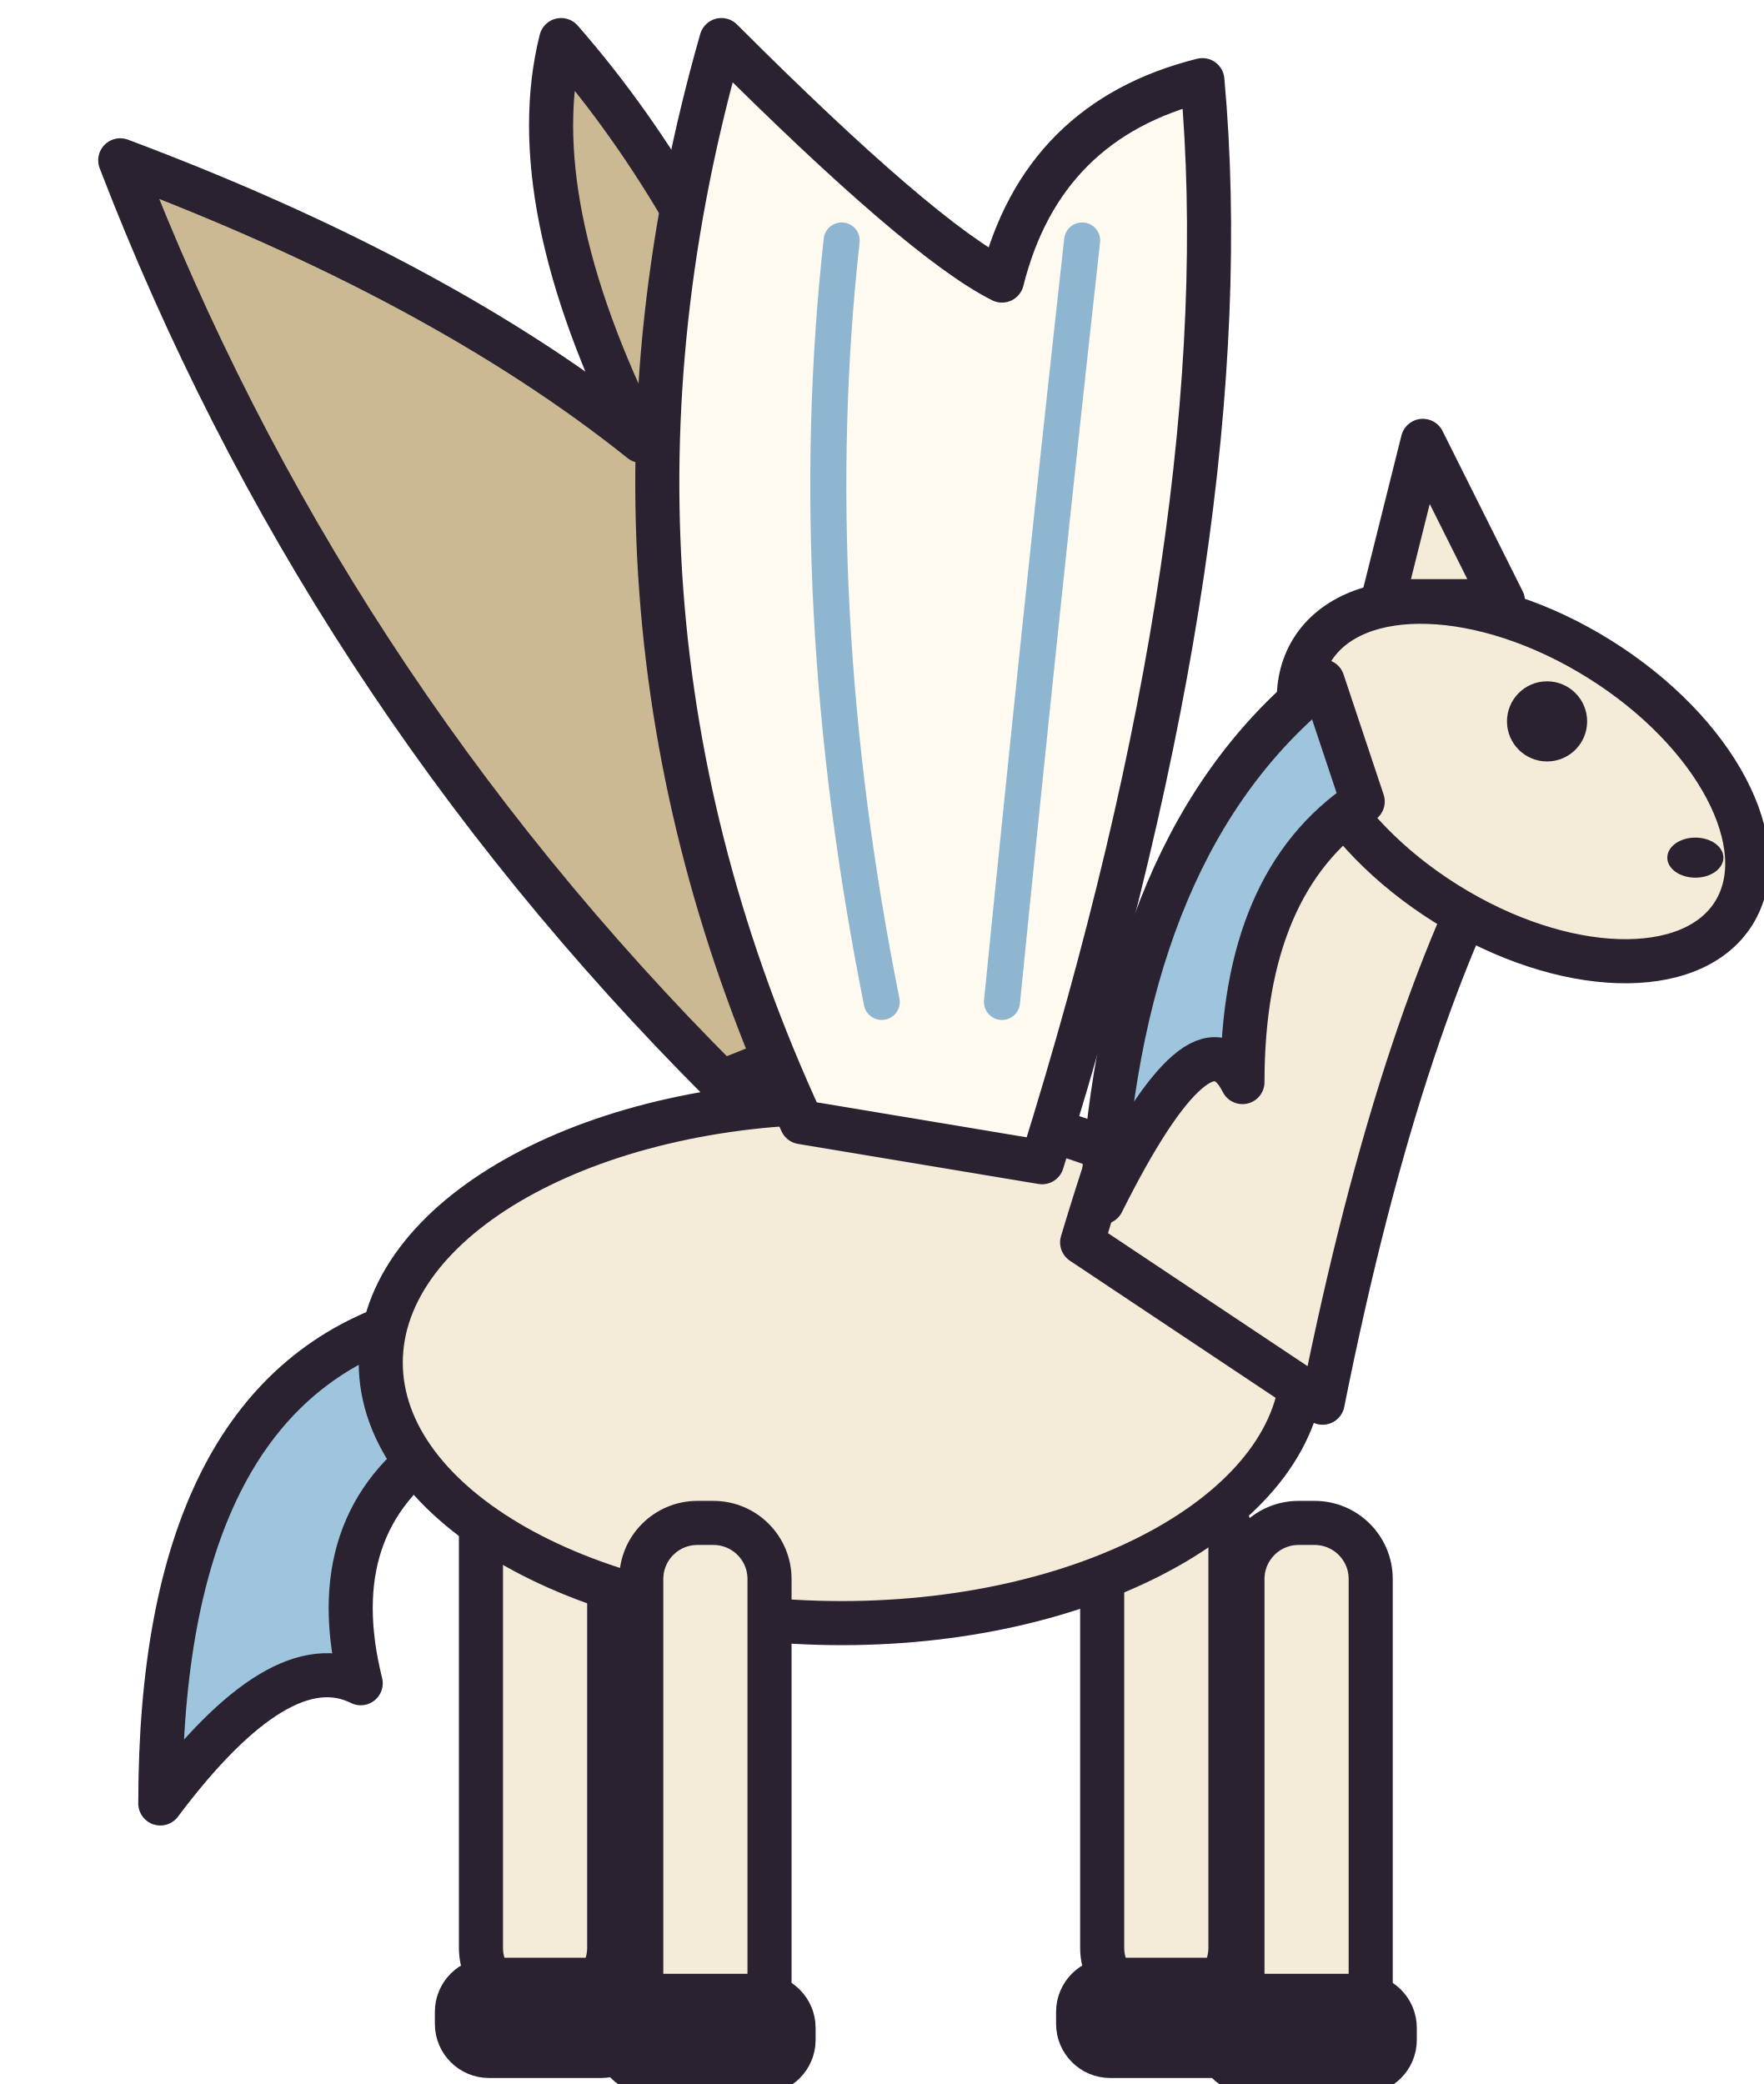
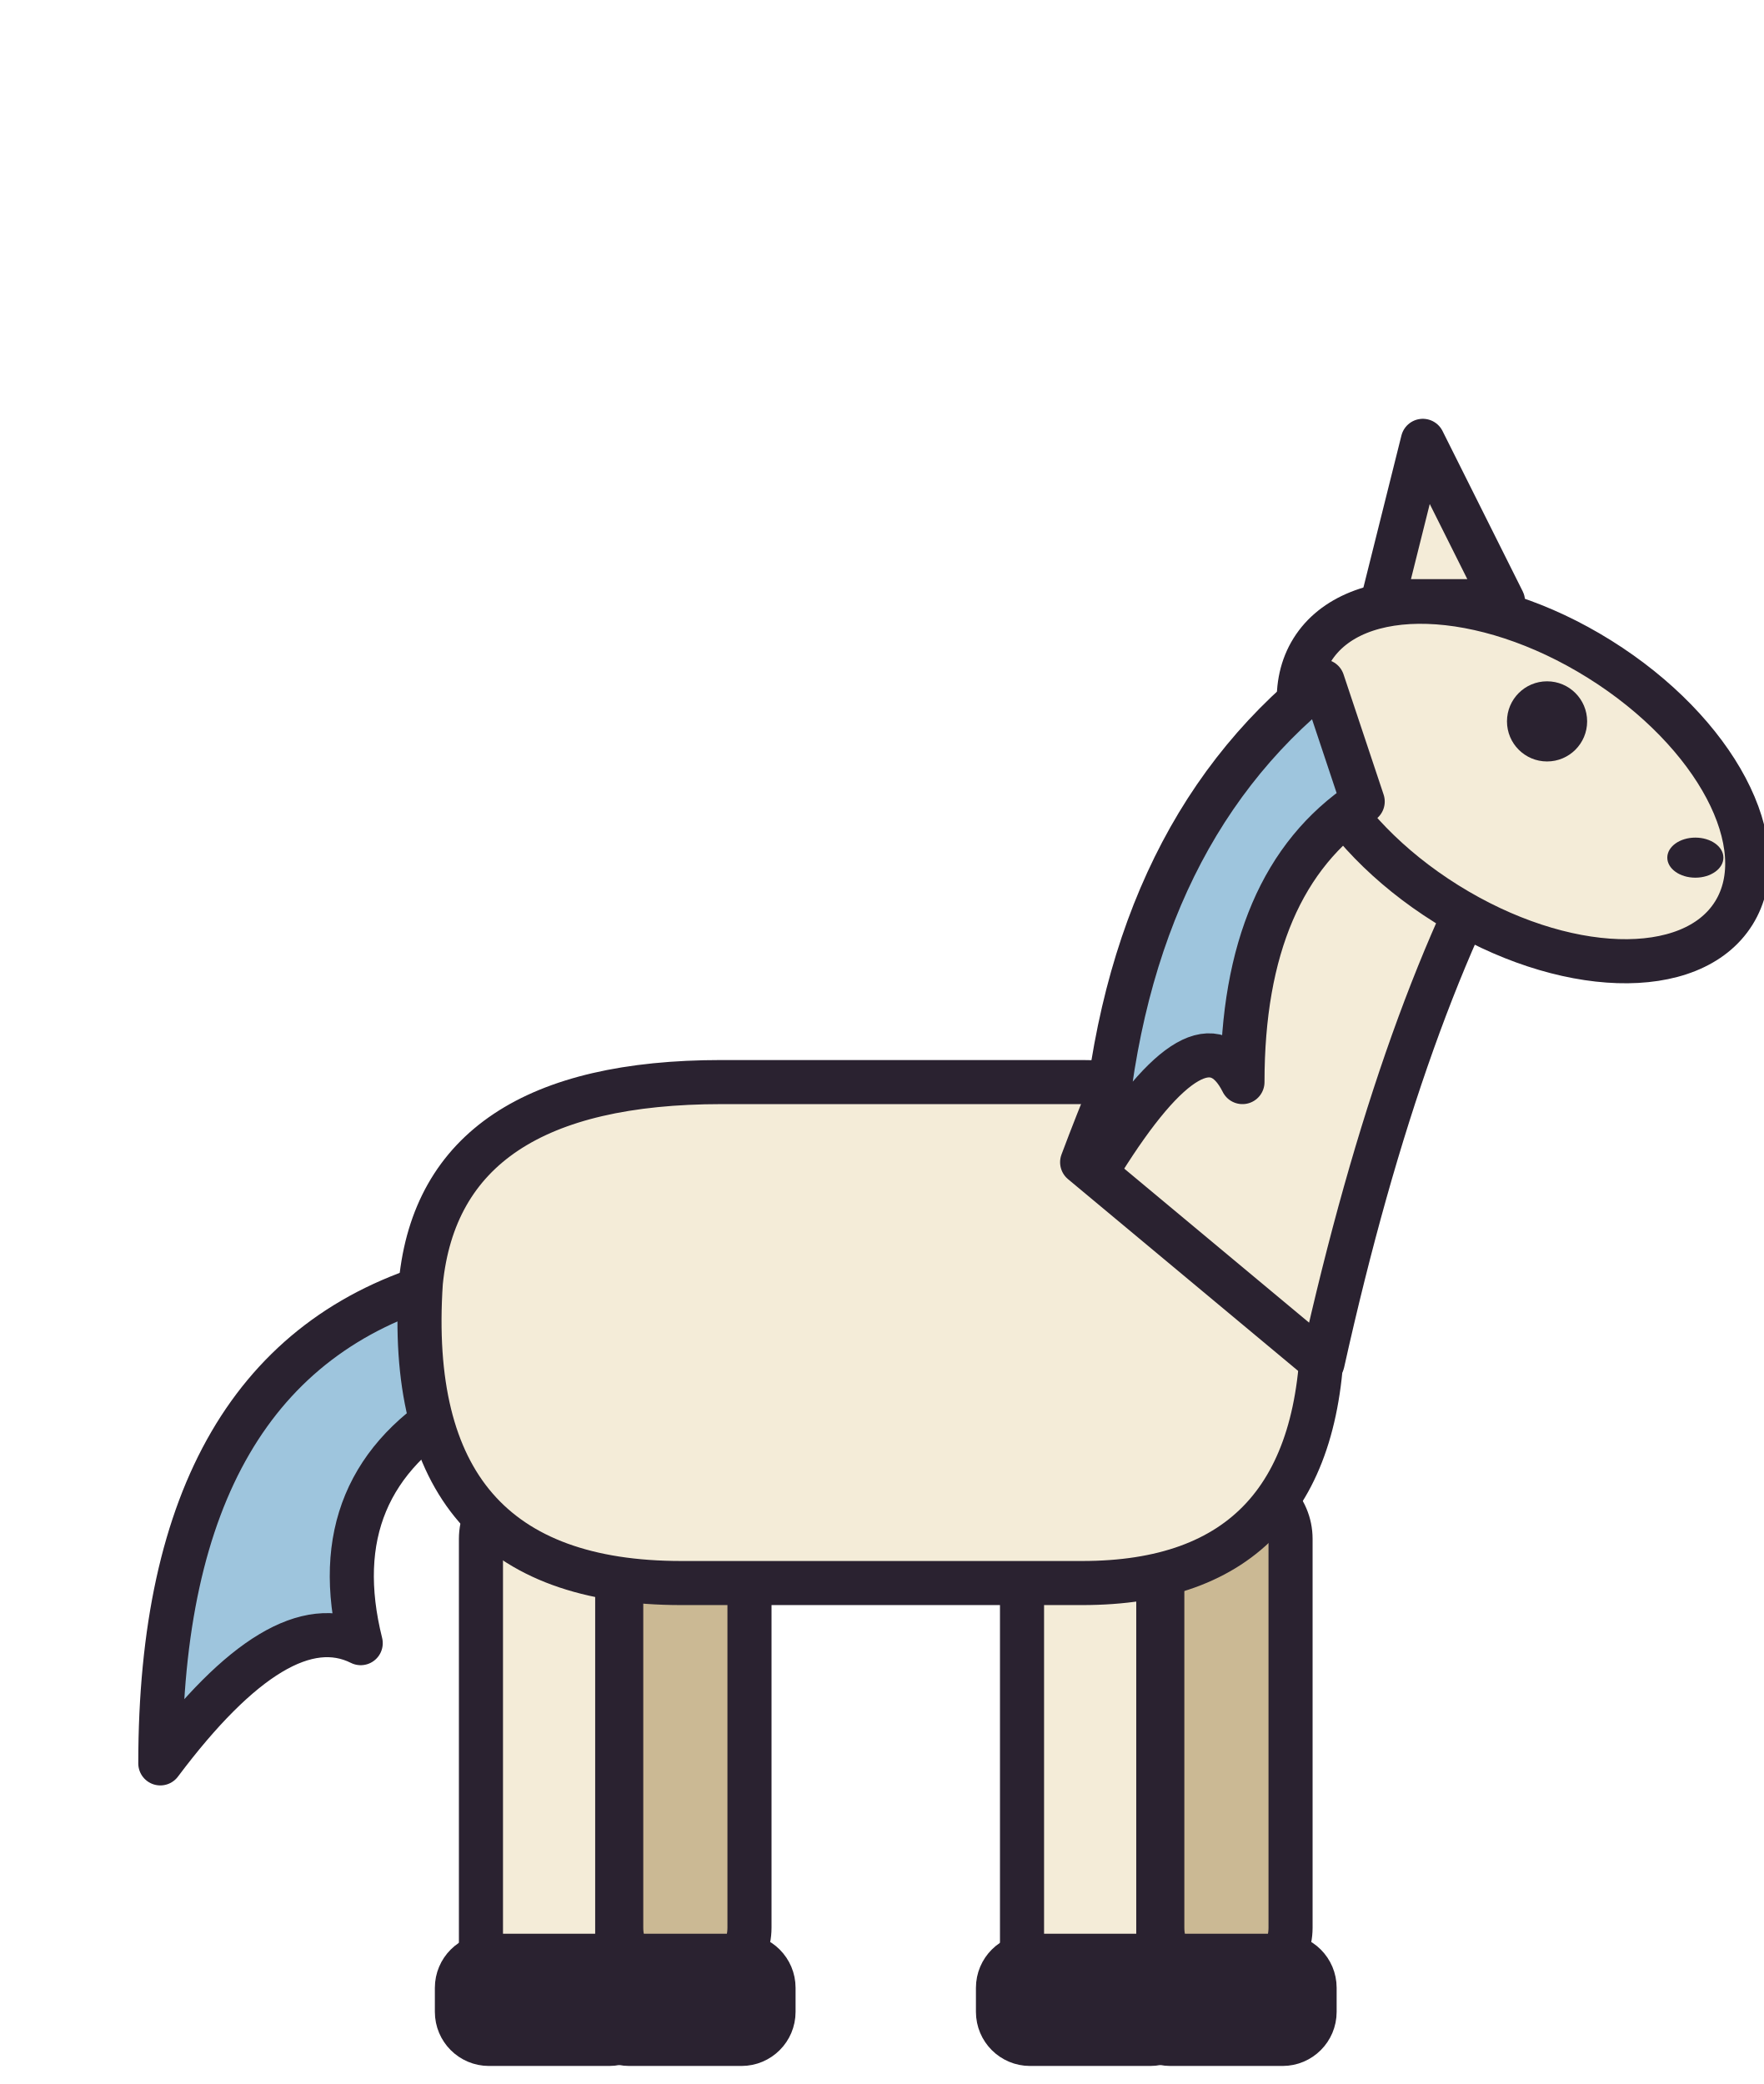
<svg xmlns="http://www.w3.org/2000/svg" width="132" height="156" viewBox="-22 -51 44 52">
  <g stroke="#2a2230" stroke-width="1.1" stroke-linejoin="round" stroke-linecap="round">
-     <path d="M-4 -24 Q-14 -34 -19 -47 Q-11 -44 -6 -40 Q-9 -46 -8 -50 Q-1 -42 1 -26 Z" fill="#cbb994" />
-     <path d="M-12 -18 Q-18 -16 -18 -6 Q-15 -10 -13 -9 Q-14 -13 -11 -15 Z" fill="#9ec5dd" />
-     <rect x="-10" y="-14" width="3.2" height="13" rx="1.4" fill="#f4ecd8" />
-     <rect x="5.5" y="-14" width="3.2" height="13" rx="1.4" fill="#f4ecd8" />
-     <ellipse cx="-1" cy="-17" rx="11.5" ry="6.5" fill="#f4ecd8" />
-     <rect x="-6" y="-13" width="3.2" height="13" rx="1.4" fill="#f4ecd8" />
-     <rect x="9" y="-13" width="3.2" height="13" rx="1.4" fill="#f4ecd8" />
-     <path d="M5 -20 Q8 -30 12 -34 L16 -31 Q13 -26 11 -16 Z" fill="#f4ecd8" />
+     <path d="M-11 -19 Q-18 -17 -18 -7 Q-15 -11 -13 -10 Q-14 -14 -10.5 -16 Z" fill="#9ec5dd" />
+     <rect x="-6.5" y="-14" width="3.2" height="12.5" rx="1.4" fill="#cbb994" />
+     <rect x="7" y="-14" width="3.2" height="12.5" rx="1.4" fill="#cbb994" />
+     <rect x="-7.1" y="-2.2" width="4.4" height="2.2" rx="0.8" fill="#2a2230" />
+     <rect x="6.4" y="-2.2" width="4.4" height="2.2" rx="0.8" fill="#2a2230" />
+     <rect x="-10" y="-14" width="3.4" height="13" rx="1.4" fill="#f4ecd8" />
+     <rect x="3.5" y="-14" width="3.4" height="13" rx="1.4" fill="#f4ecd8" />
+     <rect x="-10.6" y="-2.2" width="4.6" height="2.2" rx="0.8" fill="#2a2230" />
+     <rect x="2.9" y="-2.2" width="4.6" height="2.2" rx="0.8" fill="#2a2230" />
+     <path d="M-11.5 -19 Q-11 -24 -4 -24 L5 -24 Q11 -24 11 -18 Q11 -11.5 5 -11.5 L-5 -11.5 Q-12 -11.5 -11.5 -19 Z" fill="#f4ecd8" />
+     <path d="M5 -22 Q8 -30 12 -34 L16 -31 Q13 -26 11 -17 Z" fill="#f4ecd8" />
    <ellipse cx="16" cy="-31.5" rx="6.2" ry="3.6" transform="rotate(32 16 -31.5)" fill="#f4ecd8" />
    <path d="M12.5 -36 L13.5 -40 L15.5 -36 Z" fill="#f4ecd8" />
-     <path d="M11 -34 Q6 -30 5.5 -21 Q8 -26 9 -24 Q9 -29 12 -31 Z" fill="#9ec5dd" />
-     <path d="M-2 -23 Q-8 -36 -4 -50 Q1 -45 3 -44 Q4 -48 8 -49 Q9 -38 4 -22 Z" fill="#fffaf0" />
-     <path d="M0 -26 Q-2 -36 -1 -45 M3 -26 Q4 -36 5 -45" fill="none" stroke="#8fb6d0" stroke-width="0.9" />
-     <rect x="-10.6" y="-1.6" width="4.4" height="1.9" rx="0.8" fill="#2a2230" />
-     <rect x="-6.6" y="-1.2" width="4.4" height="1.9" rx="0.8" fill="#2a2230" />
-     <rect x="4.9" y="-1.6" width="4.4" height="1.9" rx="0.8" fill="#2a2230" />
-     <rect x="8.4" y="-1.2" width="4.4" height="1.9" rx="0.8" fill="#2a2230" />
-   </g>
-   <g fill="#2a2230">
-     <circle cx="16.6" cy="-33" r="1" />
-     <ellipse cx="20.3" cy="-29.6" rx="0.7" ry="0.5" />
+     <path d="M11 -34 Q6 -30 5.5 -22 Q8 -26 9 -24 Q9 -29 12 -31 Z" fill="#9ec5dd" />
+     <circle cx="16.6" cy="-33" r="1" fill="#2a2230" stroke="none" />
+     <ellipse cx="20.3" cy="-29.6" rx="0.7" ry="0.5" fill="#2a2230" stroke="none" />
  </g>
</svg>
